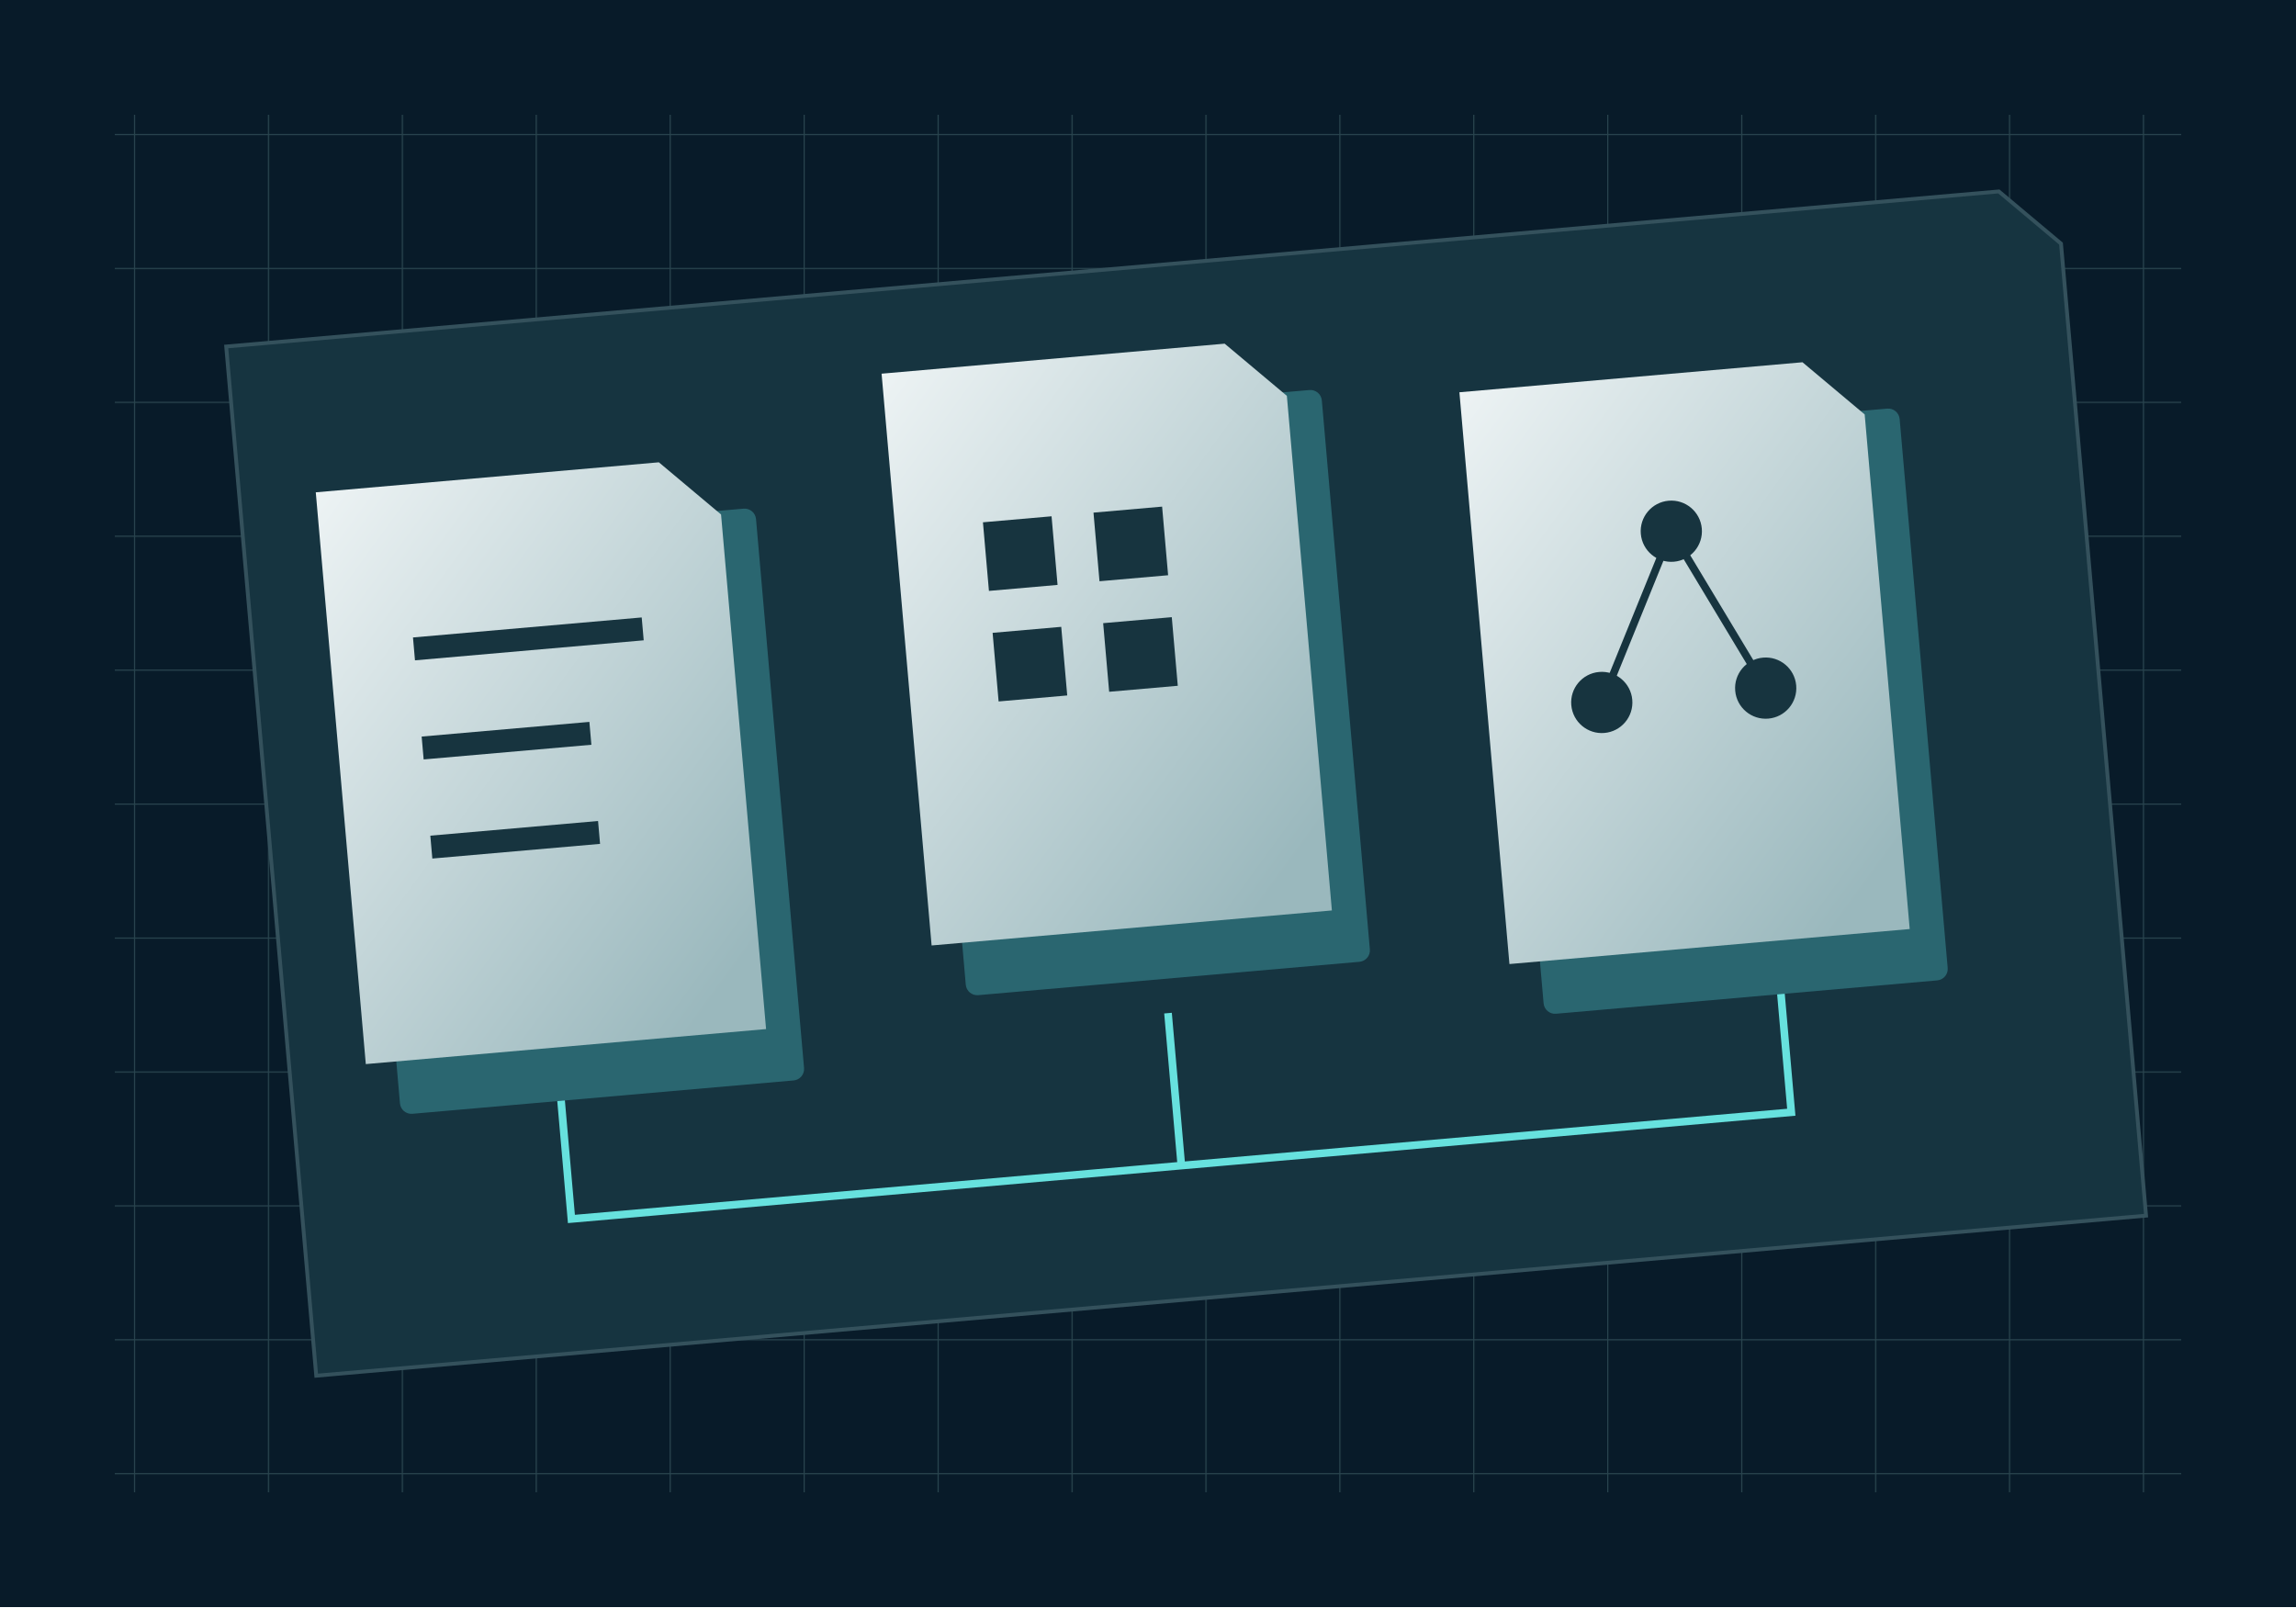
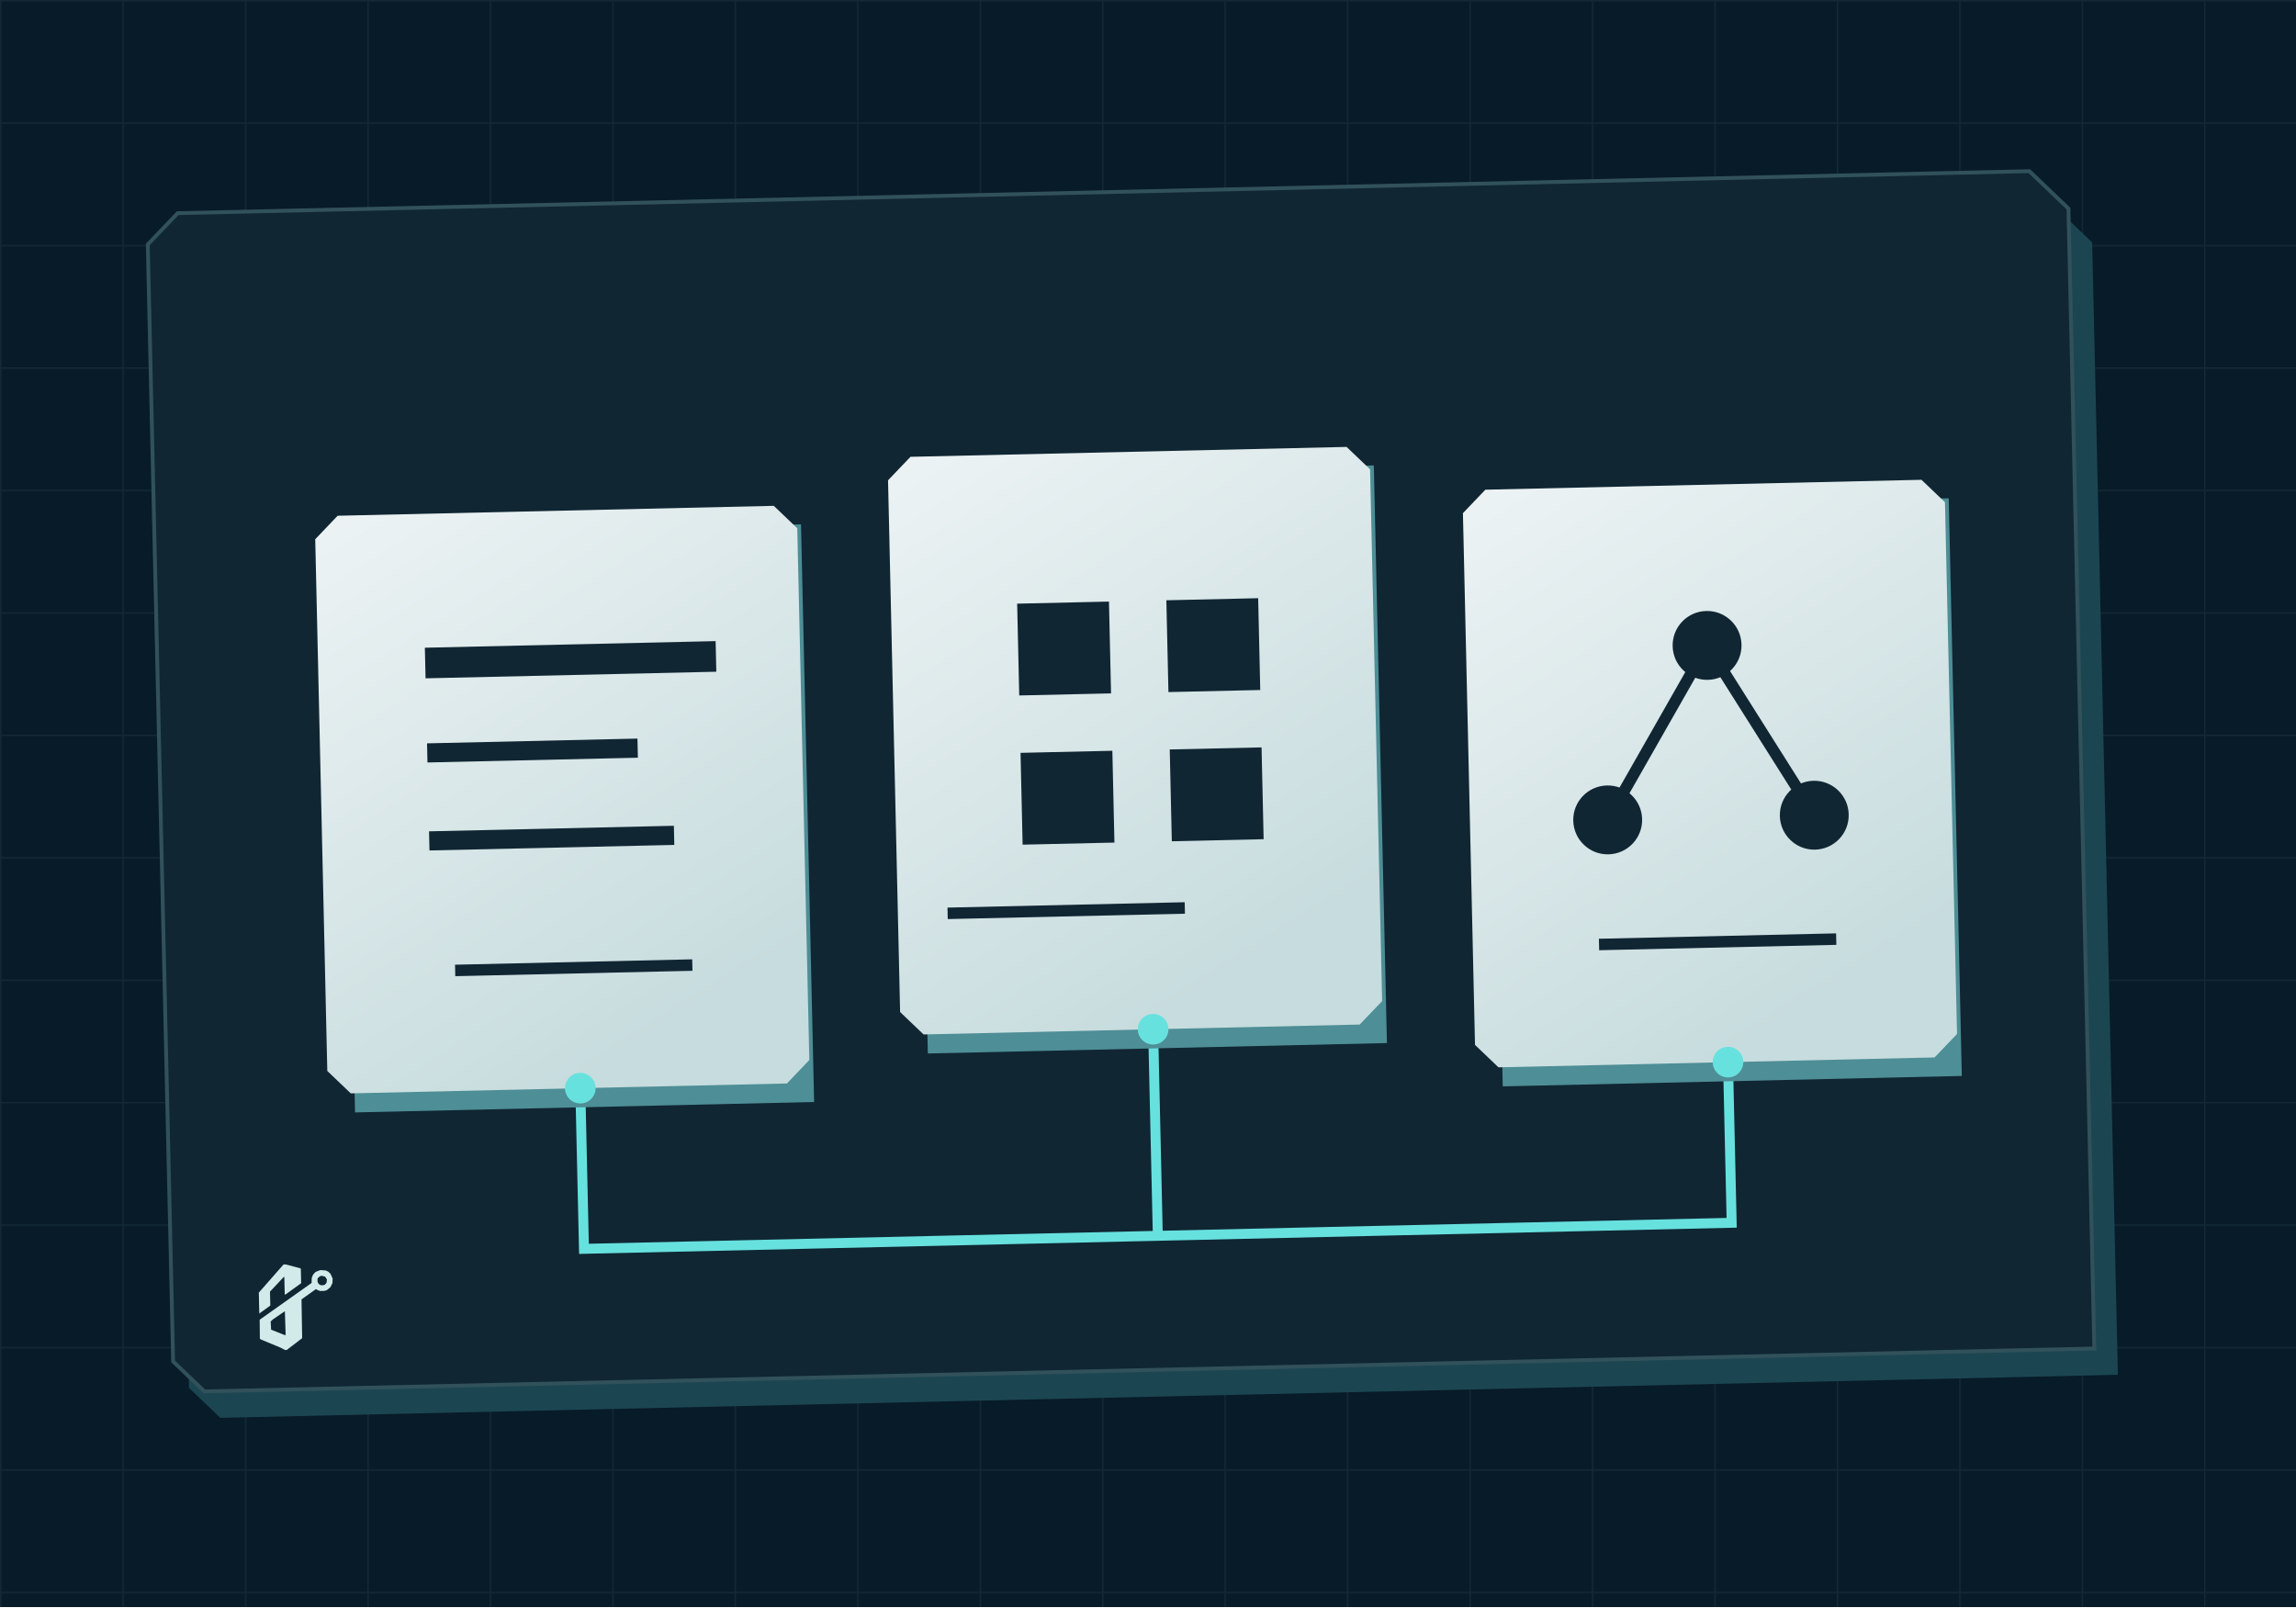
<svg xmlns="http://www.w3.org/2000/svg" viewBox="0 0 600 420">
  <defs>
-     <linearGradient id="m" x2=".8" y2="1">
+     <linearGradient id="m" x2=".5" y2="1">
      <stop stop-color="#edf3f4" />
-       <stop offset="1" stop-color="#9ab8bd" />
+       <stop offset="1" stop-color="#c7dcde" />
    </linearGradient>
-     <pattern id="g" width="35" height="35" patternUnits="userSpaceOnUse">
-       <path d="M35 0H0V35" fill="none" stroke="#29444e" stroke-width=".6" />
+     <pattern id="g" width="32" height="32" patternUnits="userSpaceOnUse">
+       <path d="M32 0H0V32" fill="none" stroke="#29444e" stroke-width=".7" />
    </pattern>
+     <path id="mark" fill-rule="evenodd" d="M145 20L153 20L212 37L214 39L214 97L150 141L147 141L147 70L144 71L88 128L88 184L43 215L43 131ZM292 46L314 48L324 53L333 62L341 81L340 99L331 116L317 127L307 130L291 130L281 127L273 122L214 162L213 318L150 364L143 364L125 354L46 319L43 316L44 240L256 97L257 77L263 63L273 53ZM298 69L292 70L283 76L280 82L280 93L284 101L289 105L294 107L304 107L309 105L316 98L318 84L311 73ZM146 208L97 240L88 248L89 281L143 304L147 303Z" />
  </defs>
  <rect width="600" height="420" fill="#081b29" />
-   <rect x="30" y="30" width="540" height="360" fill="url(#g)" />
-   <g transform="translate(300 205) rotate(-5) translate(-300 -205)">
-     <path d="M70 70H535L550 85V340H70Z" fill="#163440" stroke="#34515c" />
-     <path d="M140 265V305H300V265M300 265V305H460V265" fill="none" stroke="#67e1de" stroke-width="2" />
-     <g fill="#2a6670">
-       <rect x="98" y="124" width="106" height="150" rx="3" />
-       <rect x="248" y="106" width="106" height="150" rx="3" />
-       <rect x="398" y="124" width="106" height="150" rx="3" />
+   <rect width="600" height="420" fill="url(#g)" opacity=".35" />
+   <g transform="rotate(-1.3 300 210)">
+     <path d="M54 60H541L550 69V365H54L46 357V68Z" fill="#1b4651" />
+     <path d="M50 50H534L544 60V358H50L42 350V58Z" fill="#102633" stroke="#31515b" />
+     <path d="M150 281V323H300V269M300 269V323H450V281" fill="none" stroke="#67e1de" stroke-width="2.6" />
+     <g fill="#4e8e96">
+       <path d="M91 135H211V286H91Z" />
+       <path d="M241 123H361V274H241Z" />
+       <path d="M391 135H511V286H391Z" />
    </g>
    <g fill="url(#m)">
-       <path d="M90 110H180L195 125V260H90Z" />
-       <path d="M240 92H330L345 107V242H240Z" />
-       <path d="M390 110H480L495 125V260H390Z" />
+       <path d="M90 130H204L210 136V275L204 281H90L84 275V136Z" />
+       <path d="M240 118H354L360 124V263L354 269H240L234 263V124Z" />
+       <path d="M390 130H504L510 136V275L504 281H390L384 275V136Z" />
    </g>
-     <g fill="#17343f">
-       <path d="M112 150h60v6h-60zm0 26h44v6h-44zm0 26h44v6h-44z" />
-       <path d="M263 133h18v18h-18zm29 0h18v18h-18zm-29 29h18v18h-18zm29 0h18v18h-18z" />
-       <circle cx="420" cy="194" r="8" />
-       <circle cx="463" cy="194" r="8" />
-       <circle cx="442" cy="151" r="8" />
+     <g fill="#102633">
+       <path d="M112 165h76v8h-76zm0 25h55v5h-55zm0 23h64v5h-64zm6 35h62v3h-62z" />
+       <path d="M267 157h24v24h-24zm39 0h24v24h-24zm-39 39h24v24h-24zm39 0h24v24h-24zm3 40h-62v3h62z" />
+       <path d="m420 217 27-45 27 45" fill="none" stroke="#102633" stroke-width="3" />
+       <circle cx="420" cy="217" r="9" />
+       <circle cx="474" cy="217" r="9" />
+       <circle cx="447" cy="172" r="9" />
+       <path d="M417 248h62v3h-62z" />
    </g>
-     <path d="m420 194 22-43 21 43" stroke="#17343f" fill="none" stroke-width="2" />
+     <g fill="#67e1de">
+       <circle cx="150" cy="281" r="4" />
+       <circle cx="300" cy="269" r="4" />
+       <circle cx="450" cy="281" r="4" />
+     </g>
+     <use href="#mark" transform="translate(62 324) scale(.065)" fill="#d2ebea" />
  </g>
</svg>
